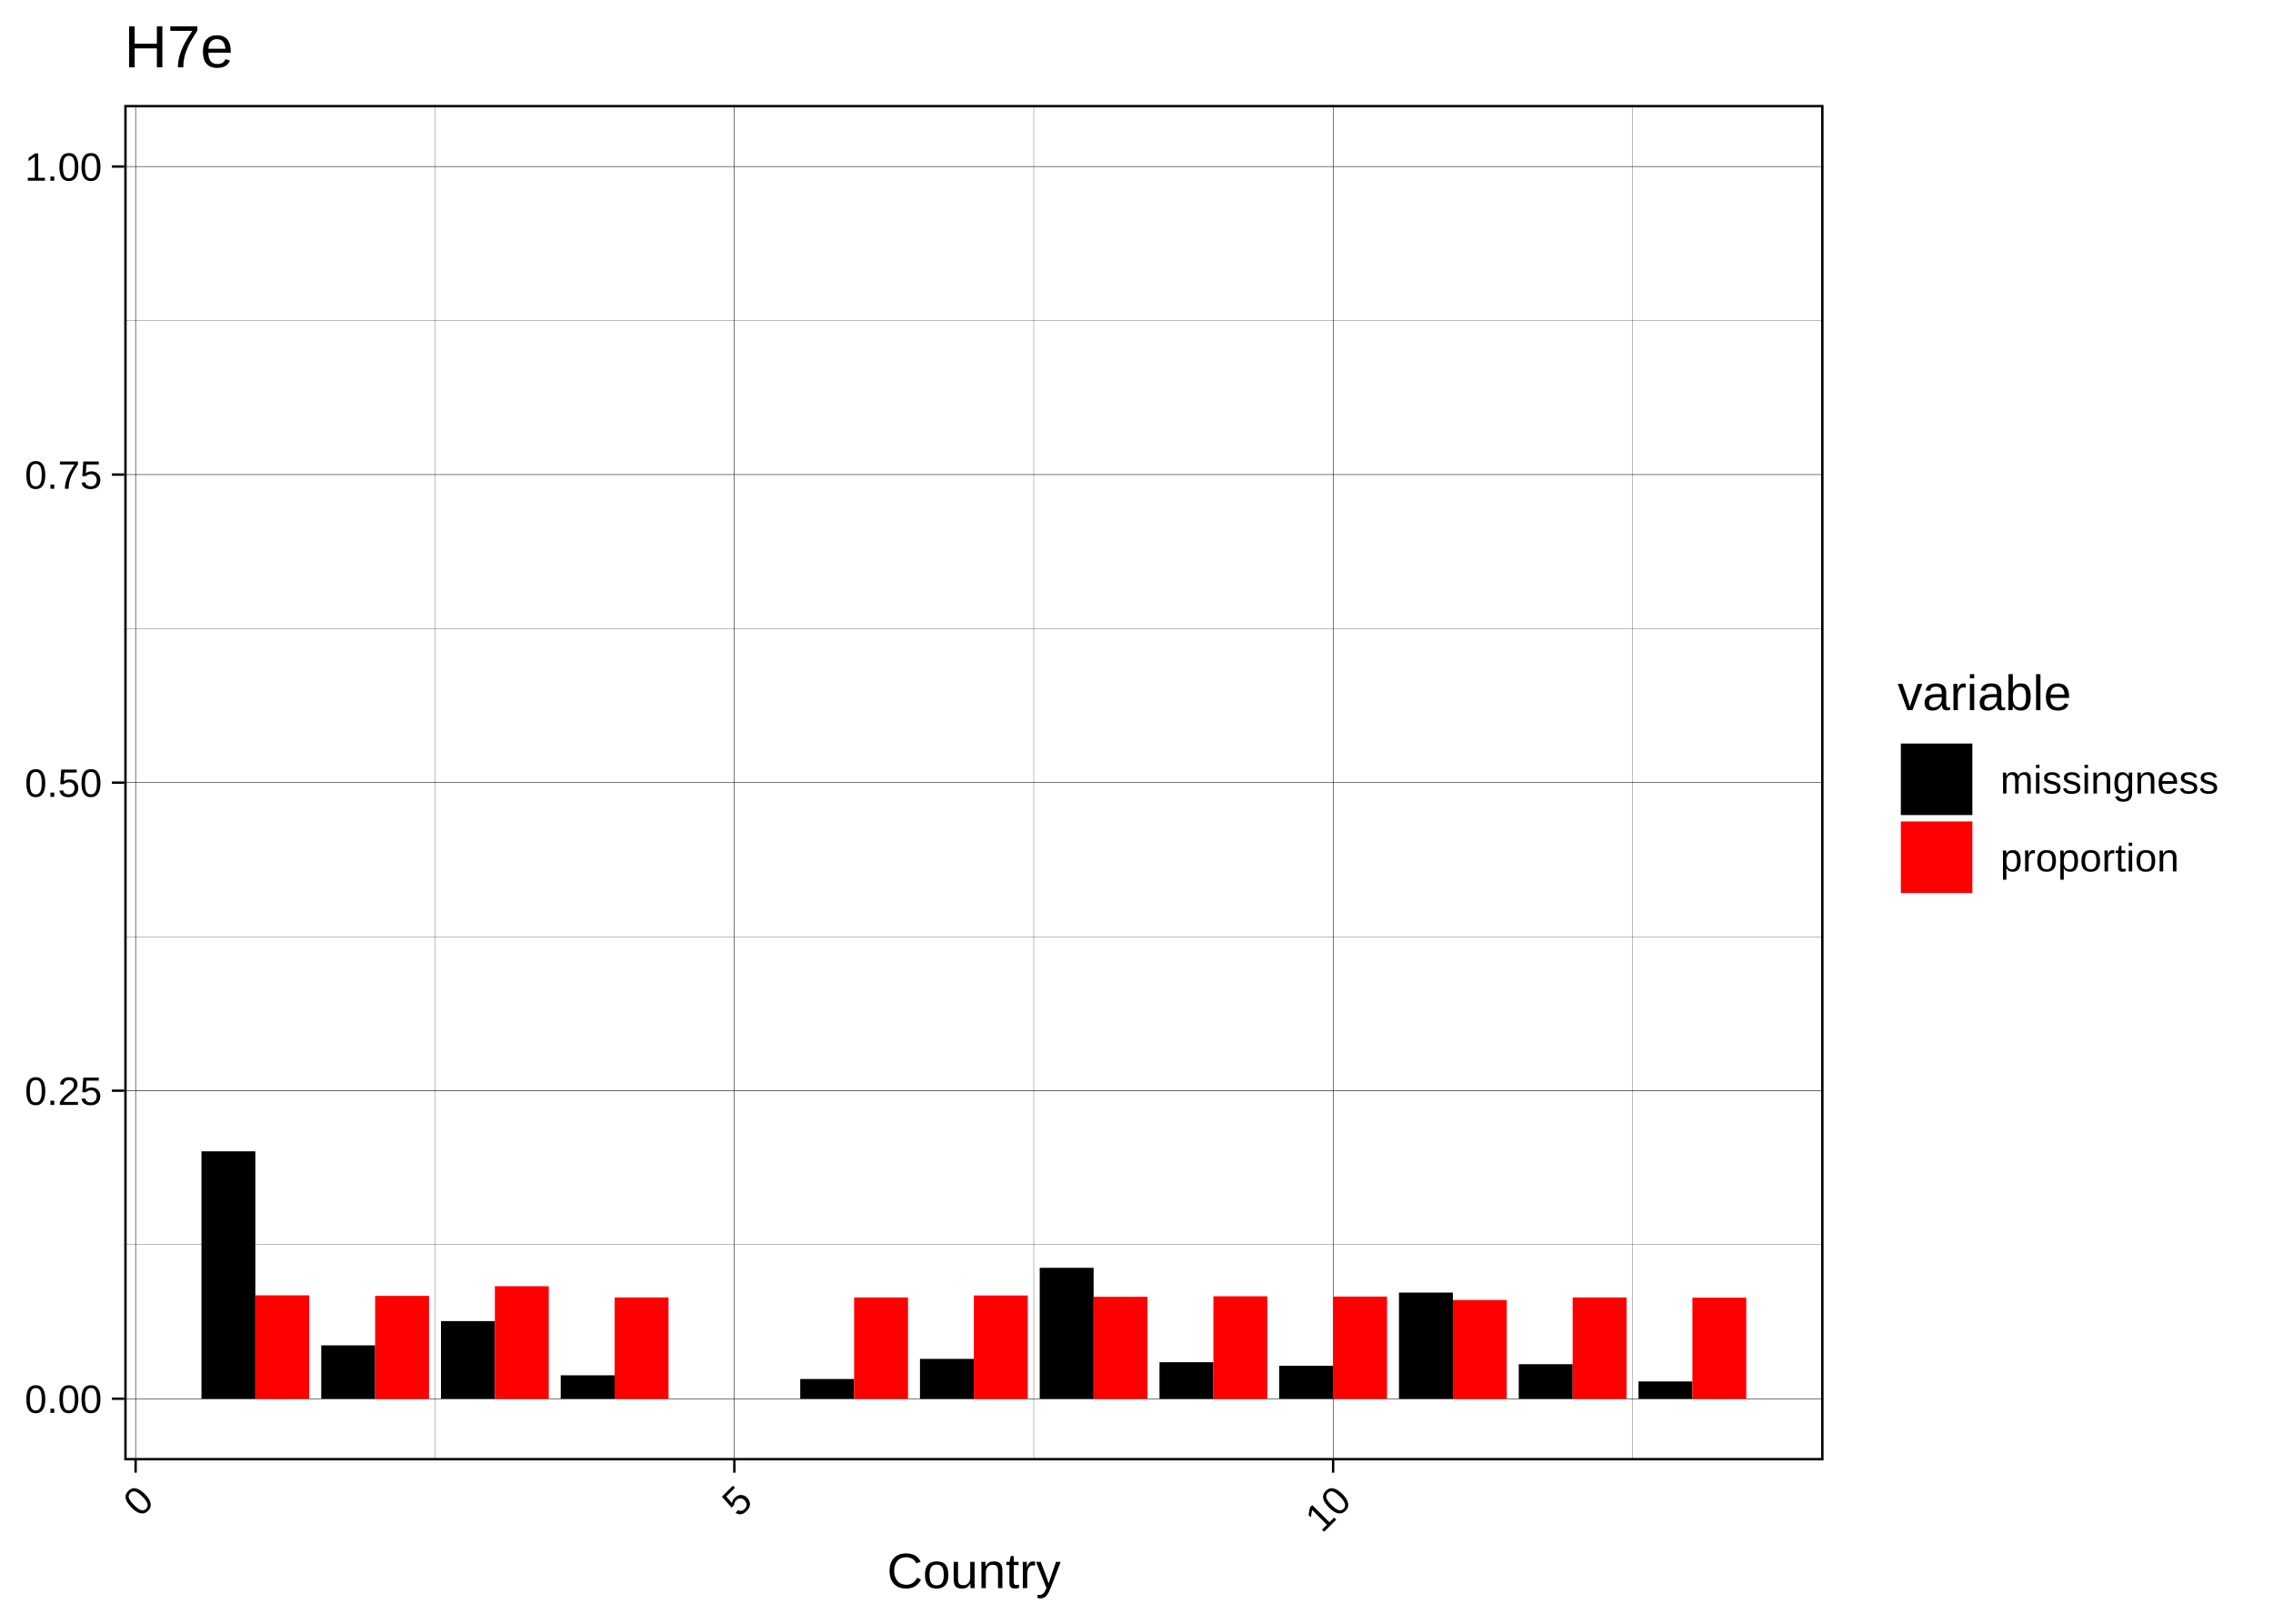
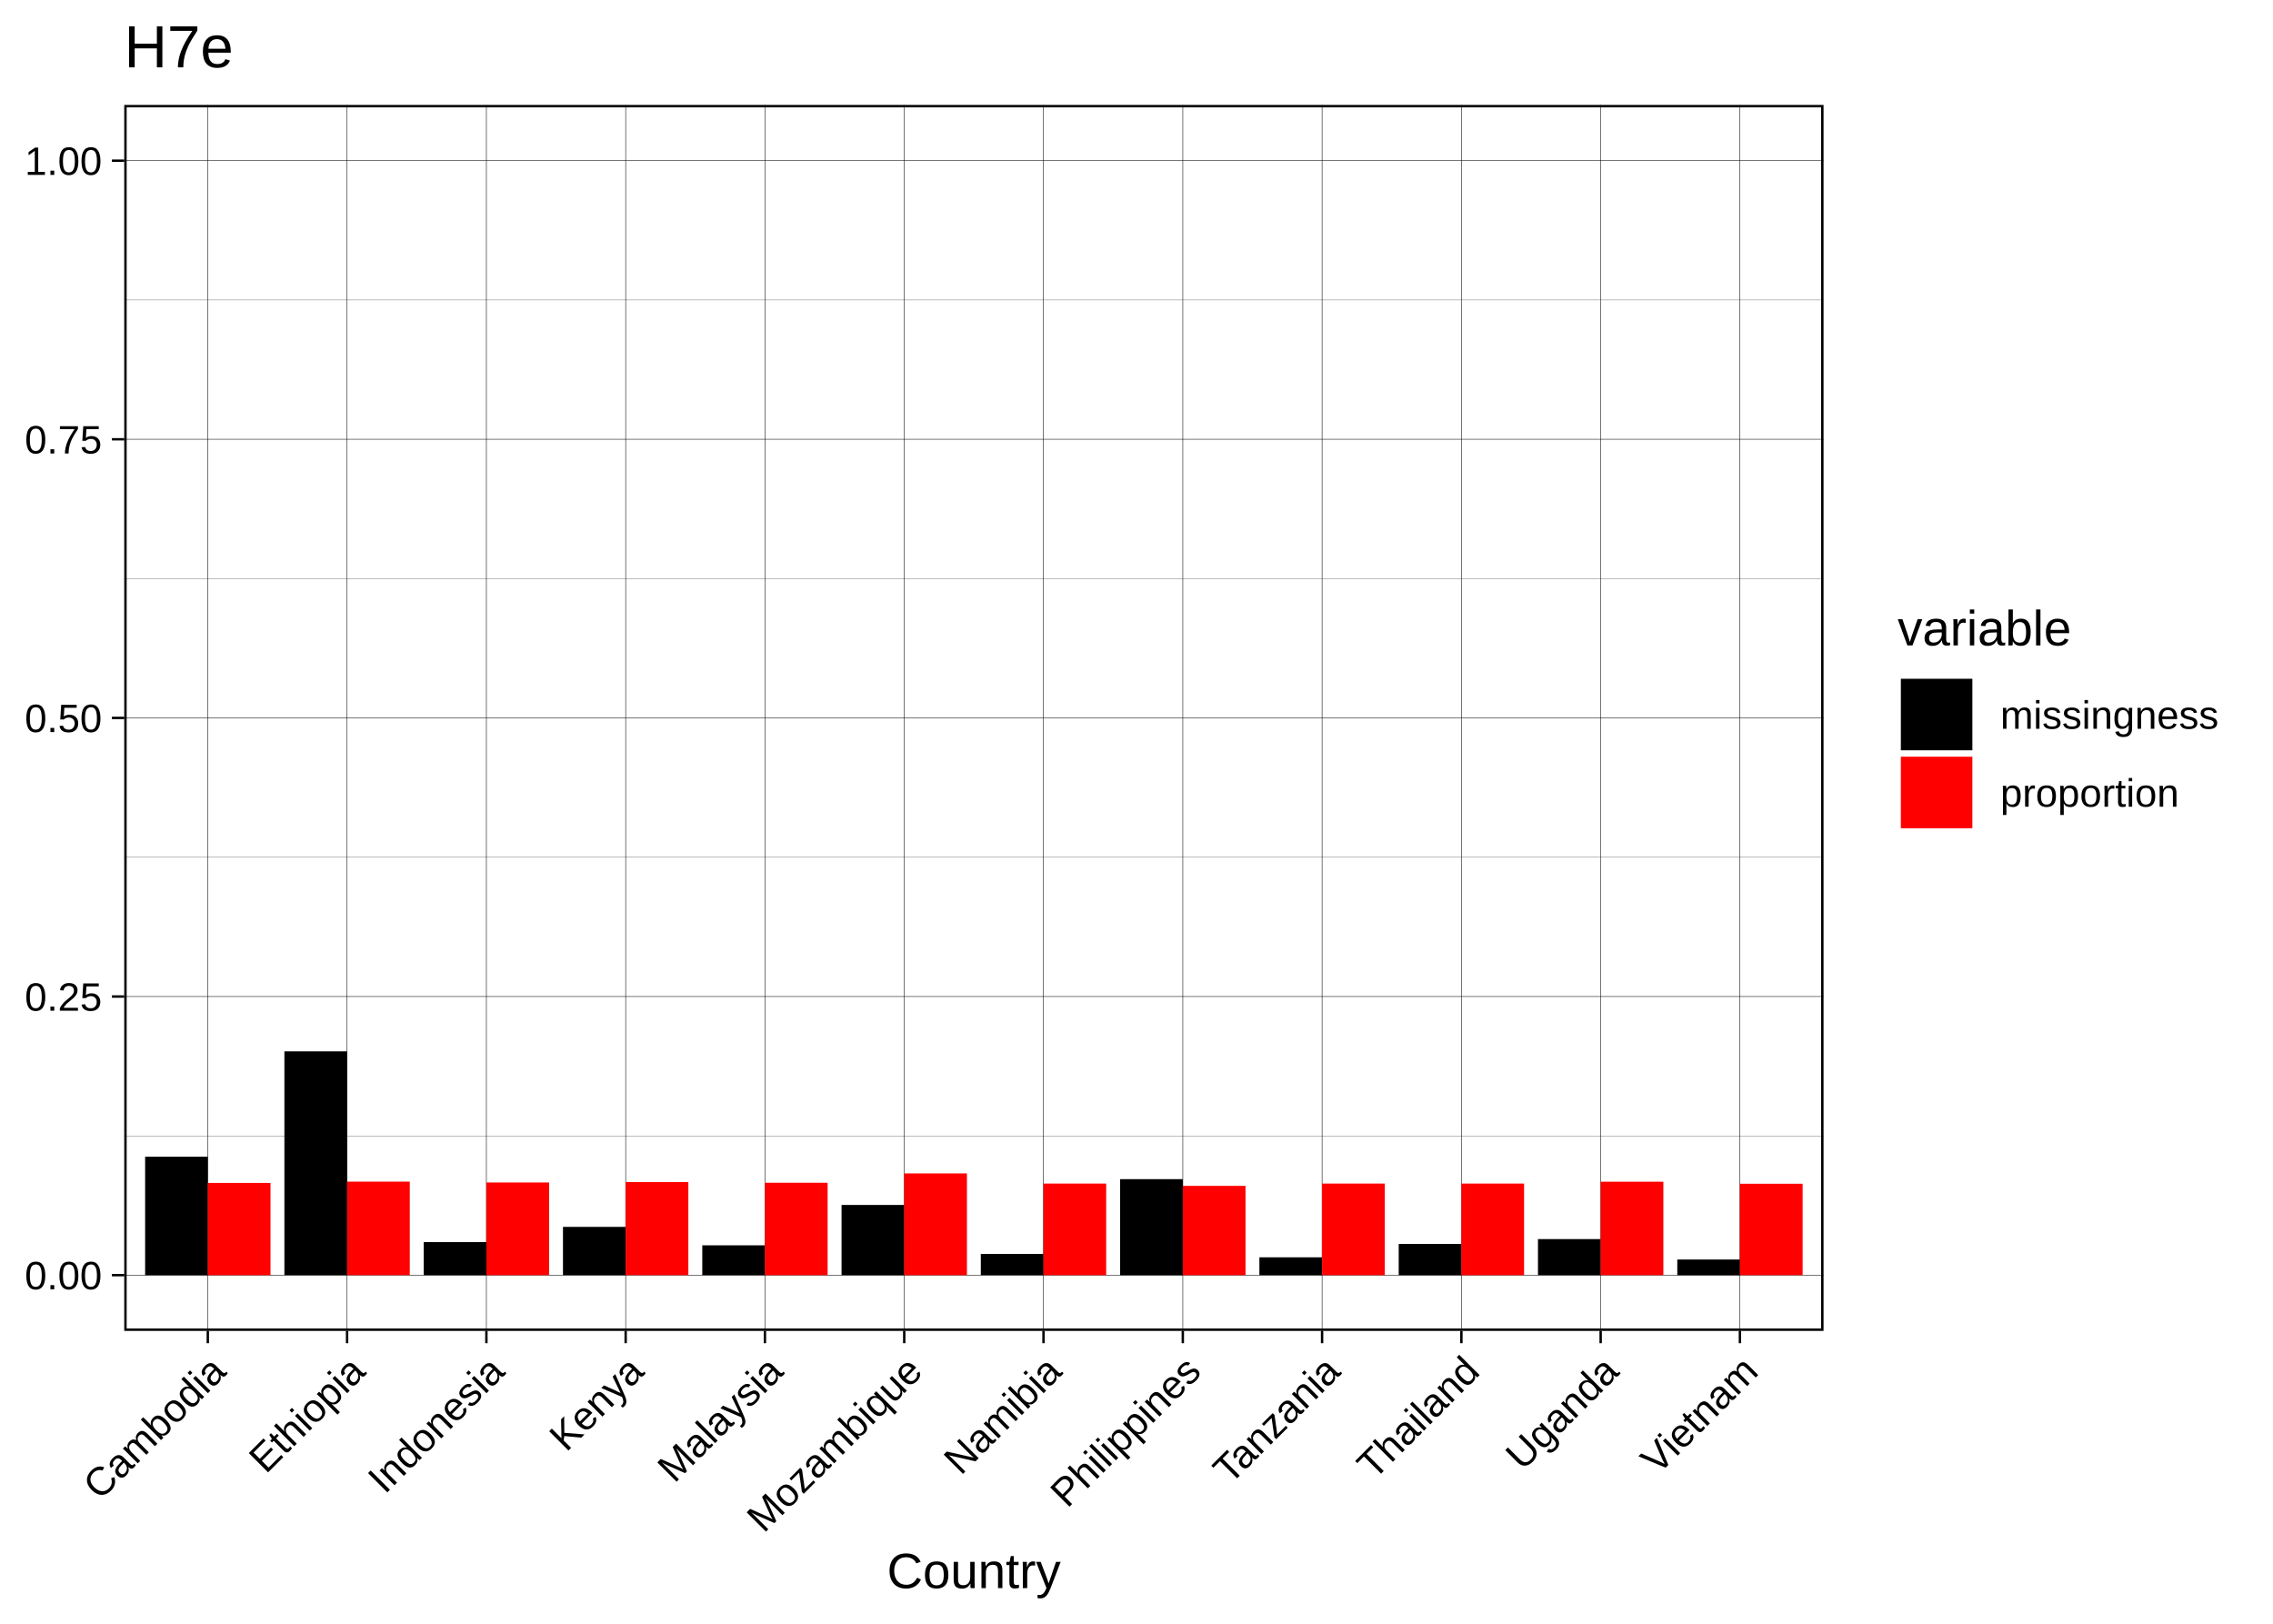
<svg xmlns="http://www.w3.org/2000/svg" class="svglite" width="504.00pt" height="360.00pt" viewBox="0 0 504.00 360.00">
  <defs>
    <style type="text/css">
    .svglite line, .svglite polyline, .svglite polygon, .svglite path, .svglite rect, .svglite circle {
      fill: none;
      stroke: #000000;
      stroke-linecap: round;
      stroke-linejoin: round;
      stroke-miterlimit: 10.00;
    }
    .svglite text {
      white-space: pre;
    }
  </style>
  </defs>
  <rect width="100%" height="100%" style="stroke: none; fill: #FFFFFF;" />
  <defs>
    <clipPath id="cpMC4wMHw1MDQuMDB8MC4wMHwzNjAuMDA=">
      <rect x="0.00" y="0.00" width="504.00" height="360.00" />
    </clipPath>
  </defs>
  <g clip-path="url(#cpMC4wMHw1MDQuMDB8MC4wMHwzNjAuMDA=)">
    <rect x="0" y="0.00" width="504.00" height="360.00" style="stroke-width: 1.07; stroke: #FFFFFF; fill: #FFFFFF;" />
  </g>
  <defs>
-     <clipPath id="cpMjcuNTV8NDA0LjMzfDIzLjI3fDMyMy43Nw==">
-       <rect x="27.55" y="23.27" width="376.79" height="300.51" />
+     <clipPath id="cpMjcuNTV8NDA0LjMzfDIzLjI3fDI5NS4wNw==">
+       <rect x="27.55" y="23.27" width="376.79" height="271.80" />
    </clipPath>
  </defs>
-   <g clip-path="url(#cpMjcuNTV8NDA0LjMzfDIzLjI3fDMyMy43Nw==)">
-     <rect x="27.55" y="23.27" width="376.79" height="300.51" style="stroke-width: 1.07; stroke: none; fill: #FFFFFF;" />
-     <polyline points="27.55,275.97 404.33,275.97 " style="stroke-width: 0.053; stroke-linecap: butt;" />
-     <polyline points="27.55,207.67 404.33,207.67 " style="stroke-width: 0.053; stroke-linecap: butt;" />
-     <polyline points="27.55,139.37 404.33,139.37 " style="stroke-width: 0.053; stroke-linecap: butt;" />
-     <polyline points="27.55,71.07 404.33,71.07 " style="stroke-width: 0.053; stroke-linecap: butt;" />
-     <polyline points="96.45,323.77 96.45,23.27 " style="stroke-width: 0.053; stroke-linecap: butt;" />
-     <polyline points="229.22,323.77 229.22,23.27 " style="stroke-width: 0.053; stroke-linecap: butt;" />
-     <polyline points="361.98,323.77 361.98,23.27 " style="stroke-width: 0.053; stroke-linecap: butt;" />
-     <polyline points="27.55,310.11 404.33,310.11 " style="stroke-width: 0.11; stroke-linecap: butt;" />
-     <polyline points="27.55,241.82 404.33,241.82 " style="stroke-width: 0.11; stroke-linecap: butt;" />
-     <polyline points="27.55,173.52 404.33,173.52 " style="stroke-width: 0.11; stroke-linecap: butt;" />
-     <polyline points="27.55,105.22 404.33,105.22 " style="stroke-width: 0.11; stroke-linecap: butt;" />
-     <polyline points="27.55,36.92 404.33,36.92 " style="stroke-width: 0.11; stroke-linecap: butt;" />
-     <polyline points="30.07,323.77 30.07,23.27 " style="stroke-width: 0.11; stroke-linecap: butt;" />
-     <polyline points="162.83,323.77 162.83,23.27 " style="stroke-width: 0.11; stroke-linecap: butt;" />
-     <polyline points="295.60,323.77 295.60,23.27 " style="stroke-width: 0.11; stroke-linecap: butt;" />
-     <rect x="44.67" y="255.26" width="11.95" height="54.85" style="stroke-width: 1.07; stroke: none; stroke-linecap: butt; stroke-linejoin: miter; fill: #000000;" />
-     <rect x="71.23" y="298.28" width="11.95" height="11.83" style="stroke-width: 1.07; stroke: none; stroke-linecap: butt; stroke-linejoin: miter; fill: #000000;" />
-     <rect x="97.78" y="292.90" width="11.95" height="17.21" style="stroke-width: 1.07; stroke: none; stroke-linecap: butt; stroke-linejoin: miter; fill: #000000;" />
-     <rect x="124.33" y="304.92" width="11.95" height="5.19" style="stroke-width: 1.07; stroke: none; stroke-linecap: butt; stroke-linejoin: miter; fill: #000000;" />
-     <rect x="177.44" y="305.74" width="11.95" height="4.37" style="stroke-width: 1.07; stroke: none; stroke-linecap: butt; stroke-linejoin: miter; fill: #000000;" />
-     <rect x="203.99" y="301.28" width="11.95" height="8.84" style="stroke-width: 1.07; stroke: none; stroke-linecap: butt; stroke-linejoin: miter; fill: #000000;" />
-     <rect x="230.54" y="281.09" width="11.95" height="29.03" style="stroke-width: 1.07; stroke: none; stroke-linecap: butt; stroke-linejoin: miter; fill: #000000;" />
-     <rect x="257.10" y="302.02" width="11.95" height="8.10" style="stroke-width: 1.07; stroke: none; stroke-linecap: butt; stroke-linejoin: miter; fill: #000000;" />
-     <rect x="283.65" y="302.80" width="11.95" height="7.31" style="stroke-width: 1.07; stroke: none; stroke-linecap: butt; stroke-linejoin: miter; fill: #000000;" />
-     <rect x="310.20" y="286.58" width="11.95" height="23.54" style="stroke-width: 1.07; stroke: none; stroke-linecap: butt; stroke-linejoin: miter; fill: #000000;" />
-     <rect x="336.76" y="302.46" width="11.95" height="7.65" style="stroke-width: 1.07; stroke: none; stroke-linecap: butt; stroke-linejoin: miter; fill: #000000;" />
-     <rect x="363.31" y="306.28" width="11.95" height="3.83" style="stroke-width: 1.07; stroke: none; stroke-linecap: butt; stroke-linejoin: miter; fill: #000000;" />
-     <rect x="56.62" y="287.19" width="11.95" height="22.92" style="stroke-width: 1.07; stroke: none; stroke-linecap: butt; stroke-linejoin: miter; fill: #FF0000;" />
-     <rect x="83.18" y="287.31" width="11.95" height="22.81" style="stroke-width: 1.07; stroke: none; stroke-linecap: butt; stroke-linejoin: miter; fill: #FF0000;" />
-     <rect x="109.73" y="285.17" width="11.95" height="24.94" style="stroke-width: 1.07; stroke: none; stroke-linecap: butt; stroke-linejoin: miter; fill: #FF0000;" />
-     <rect x="136.28" y="287.66" width="11.95" height="22.45" style="stroke-width: 1.07; stroke: none; stroke-linecap: butt; stroke-linejoin: miter; fill: #FF0000;" />
-     <rect x="189.39" y="287.66" width="11.95" height="22.45" style="stroke-width: 1.07; stroke: none; stroke-linecap: butt; stroke-linejoin: miter; fill: #FF0000;" />
-     <rect x="215.94" y="287.22" width="11.95" height="22.90" style="stroke-width: 1.07; stroke: none; stroke-linecap: butt; stroke-linejoin: miter; fill: #FF0000;" />
-     <rect x="242.49" y="287.51" width="11.95" height="22.61" style="stroke-width: 1.07; stroke: none; stroke-linecap: butt; stroke-linejoin: miter; fill: #FF0000;" />
-     <rect x="269.05" y="287.40" width="11.95" height="22.72" style="stroke-width: 1.07; stroke: none; stroke-linecap: butt; stroke-linejoin: miter; fill: #FF0000;" />
-     <rect x="295.60" y="287.46" width="11.95" height="22.65" style="stroke-width: 1.07; stroke: none; stroke-linecap: butt; stroke-linejoin: miter; fill: #FF0000;" />
-     <rect x="322.15" y="288.23" width="11.95" height="21.89" style="stroke-width: 1.07; stroke: none; stroke-linecap: butt; stroke-linejoin: miter; fill: #FF0000;" />
-     <rect x="348.71" y="287.66" width="11.95" height="22.45" style="stroke-width: 1.07; stroke: none; stroke-linecap: butt; stroke-linejoin: miter; fill: #FF0000;" />
-     <rect x="375.26" y="287.71" width="11.95" height="22.40" style="stroke-width: 1.07; stroke: none; stroke-linecap: butt; stroke-linejoin: miter; fill: #FF0000;" />
-     <rect x="27.55" y="23.27" width="376.79" height="300.51" style="stroke-width: 1.07;" />
+   <g clip-path="url(#cpMjcuNTV8NDA0LjMzfDIzLjI3fDI5NS4wNw==)">
+     <rect x="27.55" y="23.27" width="376.79" height="271.80" style="stroke-width: 1.07; stroke: none; fill: #FFFFFF;" />
+     <polyline points="27.55,251.83 404.33,251.83 " style="stroke-width: 0.053; stroke-linecap: butt;" />
+     <polyline points="27.55,190.05 404.33,190.05 " style="stroke-width: 0.053; stroke-linecap: butt;" />
+     <polyline points="27.55,128.28 404.33,128.28 " style="stroke-width: 0.053; stroke-linecap: butt;" />
+     <polyline points="27.55,66.51 404.33,66.51 " style="stroke-width: 0.053; stroke-linecap: butt;" />
+     <polyline points="27.55,282.71 404.33,282.71 " style="stroke-width: 0.11; stroke-linecap: butt;" />
+     <polyline points="27.55,220.94 404.33,220.94 " style="stroke-width: 0.11; stroke-linecap: butt;" />
+     <polyline points="27.55,159.17 404.33,159.17 " style="stroke-width: 0.11; stroke-linecap: butt;" />
+     <polyline points="27.55,97.39 404.33,97.39 " style="stroke-width: 0.11; stroke-linecap: butt;" />
+     <polyline points="27.55,35.62 404.33,35.62 " style="stroke-width: 0.11; stroke-linecap: butt;" />
+     <polyline points="46.08,295.07 46.08,23.27 " style="stroke-width: 0.11; stroke-linecap: butt;" />
+     <polyline points="76.96,295.07 76.96,23.27 " style="stroke-width: 0.11; stroke-linecap: butt;" />
+     <polyline points="107.85,295.07 107.85,23.27 " style="stroke-width: 0.11; stroke-linecap: butt;" />
+     <polyline points="138.73,295.07 138.73,23.27 " style="stroke-width: 0.11; stroke-linecap: butt;" />
+     <polyline points="169.61,295.07 169.61,23.27 " style="stroke-width: 0.11; stroke-linecap: butt;" />
+     <polyline points="200.50,295.07 200.50,23.27 " style="stroke-width: 0.11; stroke-linecap: butt;" />
+     <polyline points="231.38,295.07 231.38,23.27 " style="stroke-width: 0.11; stroke-linecap: butt;" />
+     <polyline points="262.27,295.07 262.27,23.27 " style="stroke-width: 0.11; stroke-linecap: butt;" />
+     <polyline points="293.15,295.07 293.15,23.27 " style="stroke-width: 0.11; stroke-linecap: butt;" />
+     <polyline points="324.04,295.07 324.04,23.27 " style="stroke-width: 0.11; stroke-linecap: butt;" />
+     <polyline points="354.92,295.07 354.92,23.27 " style="stroke-width: 0.11; stroke-linecap: butt;" />
+     <polyline points="385.80,295.07 385.80,23.27 " style="stroke-width: 0.11; stroke-linecap: butt;" />
+     <rect x="63.06" y="233.10" width="13.90" height="49.61" style="stroke-width: 1.07; stroke: none; stroke-linecap: butt; stroke-linejoin: miter; fill: #000000;" />
+     <rect x="124.83" y="272.01" width="13.90" height="10.70" style="stroke-width: 1.07; stroke: none; stroke-linecap: butt; stroke-linejoin: miter; fill: #000000;" />
+     <rect x="186.60" y="267.15" width="13.90" height="15.57" style="stroke-width: 1.07; stroke: none; stroke-linecap: butt; stroke-linejoin: miter; fill: #000000;" />
+     <rect x="217.48" y="278.02" width="13.90" height="4.69" style="stroke-width: 1.07; stroke: none; stroke-linecap: butt; stroke-linejoin: miter; fill: #000000;" />
+     <rect x="279.25" y="278.76" width="13.90" height="3.95" style="stroke-width: 1.07; stroke: none; stroke-linecap: butt; stroke-linejoin: miter; fill: #000000;" />
+     <rect x="341.02" y="274.72" width="13.90" height="7.99" style="stroke-width: 1.07; stroke: none; stroke-linecap: butt; stroke-linejoin: miter; fill: #000000;" />
+     <rect x="32.18" y="256.46" width="13.90" height="26.26" style="stroke-width: 1.07; stroke: none; stroke-linecap: butt; stroke-linejoin: miter; fill: #000000;" />
+     <rect x="93.95" y="275.39" width="13.90" height="7.32" style="stroke-width: 1.07; stroke: none; stroke-linecap: butt; stroke-linejoin: miter; fill: #000000;" />
+     <rect x="155.72" y="276.10" width="13.90" height="6.61" style="stroke-width: 1.07; stroke: none; stroke-linecap: butt; stroke-linejoin: miter; fill: #000000;" />
+     <rect x="248.37" y="261.43" width="13.90" height="21.29" style="stroke-width: 1.07; stroke: none; stroke-linecap: butt; stroke-linejoin: miter; fill: #000000;" />
+     <rect x="310.14" y="275.80" width="13.90" height="6.92" style="stroke-width: 1.07; stroke: none; stroke-linecap: butt; stroke-linejoin: miter; fill: #000000;" />
+     <rect x="371.91" y="279.25" width="13.90" height="3.47" style="stroke-width: 1.07; stroke: none; stroke-linecap: butt; stroke-linejoin: miter; fill: #000000;" />
+     <rect x="76.96" y="261.98" width="13.90" height="20.73" style="stroke-width: 1.07; stroke: none; stroke-linecap: butt; stroke-linejoin: miter; fill: #FF0000;" />
+     <rect x="138.73" y="262.08" width="13.90" height="20.63" style="stroke-width: 1.07; stroke: none; stroke-linecap: butt; stroke-linejoin: miter; fill: #FF0000;" />
+     <rect x="200.50" y="260.16" width="13.90" height="22.56" style="stroke-width: 1.07; stroke: none; stroke-linecap: butt; stroke-linejoin: miter; fill: #FF0000;" />
+     <rect x="231.38" y="262.41" width="13.90" height="20.31" style="stroke-width: 1.07; stroke: none; stroke-linecap: butt; stroke-linejoin: miter; fill: #FF0000;" />
+     <rect x="293.15" y="262.41" width="13.90" height="20.31" style="stroke-width: 1.07; stroke: none; stroke-linecap: butt; stroke-linejoin: miter; fill: #FF0000;" />
+     <rect x="354.92" y="262.00" width="13.90" height="20.71" style="stroke-width: 1.07; stroke: none; stroke-linecap: butt; stroke-linejoin: miter; fill: #FF0000;" />
+     <rect x="46.08" y="262.27" width="13.90" height="20.45" style="stroke-width: 1.07; stroke: none; stroke-linecap: butt; stroke-linejoin: miter; fill: #FF0000;" />
+     <rect x="107.85" y="262.17" width="13.90" height="20.55" style="stroke-width: 1.07; stroke: none; stroke-linecap: butt; stroke-linejoin: miter; fill: #FF0000;" />
+     <rect x="169.61" y="262.23" width="13.90" height="20.49" style="stroke-width: 1.07; stroke: none; stroke-linecap: butt; stroke-linejoin: miter; fill: #FF0000;" />
+     <rect x="262.27" y="262.92" width="13.90" height="19.80" style="stroke-width: 1.07; stroke: none; stroke-linecap: butt; stroke-linejoin: miter; fill: #FF0000;" />
+     <rect x="324.04" y="262.41" width="13.90" height="20.31" style="stroke-width: 1.07; stroke: none; stroke-linecap: butt; stroke-linejoin: miter; fill: #FF0000;" />
+     <rect x="385.80" y="262.45" width="13.90" height="20.26" style="stroke-width: 1.07; stroke: none; stroke-linecap: butt; stroke-linejoin: miter; fill: #FF0000;" />
+     <rect x="27.55" y="23.27" width="376.79" height="271.80" style="stroke-width: 1.07;" />
  </g>
  <g clip-path="url(#cpMC4wMHw1MDQuMDB8MC4wMHwzNjAuMDA=)">
-     <text x="22.62" y="313.26" text-anchor="end" style="font-size: 8.80px; font-family: &quot;Arial&quot;;" textLength="17.14px" lengthAdjust="spacingAndGlyphs">0.00</text>
-     <text x="22.62" y="244.97" text-anchor="end" style="font-size: 8.80px; font-family: &quot;Arial&quot;;" textLength="17.14px" lengthAdjust="spacingAndGlyphs">0.25</text>
-     <text x="22.62" y="176.67" text-anchor="end" style="font-size: 8.80px; font-family: &quot;Arial&quot;;" textLength="17.14px" lengthAdjust="spacingAndGlyphs">0.50</text>
-     <text x="22.62" y="108.37" text-anchor="end" style="font-size: 8.80px; font-family: &quot;Arial&quot;;" textLength="17.14px" lengthAdjust="spacingAndGlyphs">0.75</text>
-     <text x="22.62" y="40.07" text-anchor="end" style="font-size: 8.80px; font-family: &quot;Arial&quot;;" textLength="17.14px" lengthAdjust="spacingAndGlyphs">1.00</text>
-     <polyline points="24.81,310.11 27.55,310.11 " style="stroke-width: 0.53; stroke-linecap: butt;" />
-     <polyline points="24.81,241.82 27.55,241.82 " style="stroke-width: 0.53; stroke-linecap: butt;" />
-     <polyline points="24.81,173.52 27.55,173.52 " style="stroke-width: 0.53; stroke-linecap: butt;" />
-     <polyline points="24.81,105.22 27.55,105.22 " style="stroke-width: 0.53; stroke-linecap: butt;" />
-     <polyline points="24.81,36.92 27.55,36.92 " style="stroke-width: 0.53; stroke-linecap: butt;" />
-     <polyline points="30.07,326.51 30.07,323.77 " style="stroke-width: 0.53; stroke-linecap: butt;" />
-     <polyline points="162.83,326.51 162.83,323.77 " style="stroke-width: 0.53; stroke-linecap: butt;" />
-     <polyline points="295.60,326.51 295.60,323.77 " style="stroke-width: 0.53; stroke-linecap: butt;" />
-     <text transform="translate(34.52,333.16) rotate(-45)" text-anchor="end" style="font-size: 8.80px; font-family: &quot;Arial&quot;;" textLength="4.90px" lengthAdjust="spacingAndGlyphs">0</text>
-     <text transform="translate(167.29,333.16) rotate(-45)" text-anchor="end" style="font-size: 8.80px; font-family: &quot;Arial&quot;;" textLength="4.90px" lengthAdjust="spacingAndGlyphs">5</text>
-     <text transform="translate(300.05,333.16) rotate(-45)" text-anchor="end" style="font-size: 8.80px; font-family: &quot;Arial&quot;;" textLength="9.79px" lengthAdjust="spacingAndGlyphs">10</text>
+     <text x="22.62" y="285.86" text-anchor="end" style="font-size: 8.80px; font-family: &quot;Arial&quot;;" textLength="17.14px" lengthAdjust="spacingAndGlyphs">0.00</text>
+     <text x="22.62" y="224.09" text-anchor="end" style="font-size: 8.80px; font-family: &quot;Arial&quot;;" textLength="17.14px" lengthAdjust="spacingAndGlyphs">0.25</text>
+     <text x="22.62" y="162.32" text-anchor="end" style="font-size: 8.80px; font-family: &quot;Arial&quot;;" textLength="17.14px" lengthAdjust="spacingAndGlyphs">0.50</text>
+     <text x="22.62" y="100.54" text-anchor="end" style="font-size: 8.80px; font-family: &quot;Arial&quot;;" textLength="17.14px" lengthAdjust="spacingAndGlyphs">0.75</text>
+     <text x="22.62" y="38.77" text-anchor="end" style="font-size: 8.80px; font-family: &quot;Arial&quot;;" textLength="17.14px" lengthAdjust="spacingAndGlyphs">1.00</text>
+     <polyline points="24.81,282.71 27.55,282.71 " style="stroke-width: 0.53; stroke-linecap: butt;" />
+     <polyline points="24.81,220.94 27.55,220.94 " style="stroke-width: 0.53; stroke-linecap: butt;" />
+     <polyline points="24.81,159.17 27.55,159.17 " style="stroke-width: 0.53; stroke-linecap: butt;" />
+     <polyline points="24.81,97.39 27.55,97.39 " style="stroke-width: 0.53; stroke-linecap: butt;" />
+     <polyline points="24.81,35.62 27.55,35.62 " style="stroke-width: 0.53; stroke-linecap: butt;" />
+     <polyline points="46.08,297.81 46.08,295.07 " style="stroke-width: 0.53; stroke-linecap: butt;" />
+     <polyline points="76.96,297.81 76.96,295.07 " style="stroke-width: 0.53; stroke-linecap: butt;" />
+     <polyline points="107.85,297.81 107.85,295.07 " style="stroke-width: 0.53; stroke-linecap: butt;" />
+     <polyline points="138.73,297.81 138.73,295.07 " style="stroke-width: 0.53; stroke-linecap: butt;" />
+     <polyline points="169.61,297.81 169.61,295.07 " style="stroke-width: 0.53; stroke-linecap: butt;" />
+     <polyline points="200.50,297.81 200.50,295.07 " style="stroke-width: 0.53; stroke-linecap: butt;" />
+     <polyline points="231.38,297.81 231.38,295.07 " style="stroke-width: 0.53; stroke-linecap: butt;" />
+     <polyline points="262.27,297.81 262.27,295.07 " style="stroke-width: 0.53; stroke-linecap: butt;" />
+     <polyline points="293.15,297.81 293.15,295.07 " style="stroke-width: 0.53; stroke-linecap: butt;" />
+     <polyline points="324.04,297.81 324.04,295.07 " style="stroke-width: 0.53; stroke-linecap: butt;" />
+     <polyline points="354.92,297.81 354.92,295.07 " style="stroke-width: 0.53; stroke-linecap: butt;" />
+     <polyline points="385.80,297.81 385.80,295.07 " style="stroke-width: 0.53; stroke-linecap: butt;" />
+     <text transform="translate(50.53,304.46) rotate(-45)" text-anchor="end" style="font-size: 8.80px; font-family: &quot;Arial&quot;;" textLength="40.11px" lengthAdjust="spacingAndGlyphs">Cambodia</text>
+     <text transform="translate(81.42,304.46) rotate(-45)" text-anchor="end" style="font-size: 8.80px; font-family: &quot;Arial&quot;;" textLength="31.80px" lengthAdjust="spacingAndGlyphs">Ethiopia</text>
+     <text transform="translate(112.30,304.46) rotate(-45)" text-anchor="end" style="font-size: 8.80px; font-family: &quot;Arial&quot;;" textLength="38.17px" lengthAdjust="spacingAndGlyphs">Indonesia</text>
+     <text transform="translate(143.18,304.46) rotate(-45)" text-anchor="end" style="font-size: 8.80px; font-family: &quot;Arial&quot;;" textLength="24.96px" lengthAdjust="spacingAndGlyphs">Kenya</text>
+     <text transform="translate(174.07,304.46) rotate(-45)" text-anchor="end" style="font-size: 8.80px; font-family: &quot;Arial&quot;;" textLength="34.72px" lengthAdjust="spacingAndGlyphs">Malaysia</text>
+     <text transform="translate(204.95,304.46) rotate(-45)" text-anchor="end" style="font-size: 8.80px; font-family: &quot;Arial&quot;;" textLength="50.39px" lengthAdjust="spacingAndGlyphs">Mozambique</text>
+     <text transform="translate(235.84,304.46) rotate(-45)" text-anchor="end" style="font-size: 8.80px; font-family: &quot;Arial&quot;;" textLength="32.27px" lengthAdjust="spacingAndGlyphs">Namibia</text>
+     <text transform="translate(266.72,304.46) rotate(-45)" text-anchor="end" style="font-size: 8.80px; font-family: &quot;Arial&quot;;" textLength="42.55px" lengthAdjust="spacingAndGlyphs">Philippines</text>
+     <text transform="translate(297.61,304.46) rotate(-45)" text-anchor="end" style="font-size: 8.80px; font-family: &quot;Arial&quot;;" textLength="35.23px" lengthAdjust="spacingAndGlyphs">Tanzania</text>
+     <text transform="translate(328.49,304.46) rotate(-45)" text-anchor="end" style="font-size: 8.80px; font-family: &quot;Arial&quot;;" textLength="33.75px" lengthAdjust="spacingAndGlyphs">Thailand</text>
+     <text transform="translate(359.37,304.46) rotate(-45)" text-anchor="end" style="font-size: 8.80px; font-family: &quot;Arial&quot;;" textLength="30.83px" lengthAdjust="spacingAndGlyphs">Uganda</text>
+     <text transform="translate(390.26,304.46) rotate(-45)" text-anchor="end" style="font-size: 8.80px; font-family: &quot;Arial&quot;;" textLength="32.13px" lengthAdjust="spacingAndGlyphs">Vietnam</text>
    <text x="215.94" y="352.10" text-anchor="middle" style="font-size: 11.00px; font-family: &quot;Arial&quot;;" textLength="38.53px" lengthAdjust="spacingAndGlyphs">Country</text>
-     <rect x="415.29" y="142.86" width="83.23" height="61.32" style="stroke-width: 1.07; stroke: none; fill: #FFFFFF;" />
-     <text x="420.77" y="157.44" style="font-size: 11.00px; font-family: &quot;Arial&quot;;" textLength="38.53px" lengthAdjust="spacingAndGlyphs">variable</text>
-     <rect x="420.77" y="164.14" width="17.28" height="17.28" style="stroke-width: 1.07; stroke: none; fill: #FFFFFF;" />
-     <rect x="421.48" y="164.85" width="15.86" height="15.86" style="stroke-width: 1.07; stroke: none; stroke-linecap: butt; stroke-linejoin: miter; fill: #000000;" />
-     <rect x="420.77" y="181.42" width="17.28" height="17.28" style="stroke-width: 1.07; stroke: none; fill: #FFFFFF;" />
-     <rect x="421.48" y="182.13" width="15.86" height="15.86" style="stroke-width: 1.07; stroke: none; stroke-linecap: butt; stroke-linejoin: miter; fill: #FF0000;" />
-     <text x="443.53" y="175.93" style="font-size: 8.80px; font-family: &quot;Arial&quot;;" textLength="48.41px" lengthAdjust="spacingAndGlyphs">missingness</text>
-     <text x="443.53" y="193.21" style="font-size: 8.80px; font-family: &quot;Arial&quot;;" textLength="39.64px" lengthAdjust="spacingAndGlyphs">proportion</text>
+     <rect x="415.29" y="128.51" width="83.23" height="61.32" style="stroke-width: 1.07; stroke: none; fill: #FFFFFF;" />
+     <text x="420.77" y="143.09" style="font-size: 11.00px; font-family: &quot;Arial&quot;;" textLength="38.53px" lengthAdjust="spacingAndGlyphs">variable</text>
+     <rect x="420.77" y="149.79" width="17.28" height="17.28" style="stroke-width: 1.07; stroke: none; fill: #FFFFFF;" />
+     <rect x="421.48" y="150.49" width="15.86" height="15.86" style="stroke-width: 1.07; stroke: none; stroke-linecap: butt; stroke-linejoin: miter; fill: #000000;" />
+     <rect x="420.77" y="167.07" width="17.28" height="17.28" style="stroke-width: 1.07; stroke: none; fill: #FFFFFF;" />
+     <rect x="421.48" y="167.77" width="15.86" height="15.86" style="stroke-width: 1.07; stroke: none; stroke-linecap: butt; stroke-linejoin: miter; fill: #FF0000;" />
+     <text x="443.53" y="161.58" style="font-size: 8.80px; font-family: &quot;Arial&quot;;" textLength="48.41px" lengthAdjust="spacingAndGlyphs">missingness</text>
+     <text x="443.53" y="178.86" style="font-size: 8.80px; font-family: &quot;Arial&quot;;" textLength="39.64px" lengthAdjust="spacingAndGlyphs">proportion</text>
    <text x="27.55" y="14.93" style="font-size: 13.20px; font-family: &quot;Arial&quot;;" textLength="24.20px" lengthAdjust="spacingAndGlyphs">H7e</text>
  </g>
</svg>
